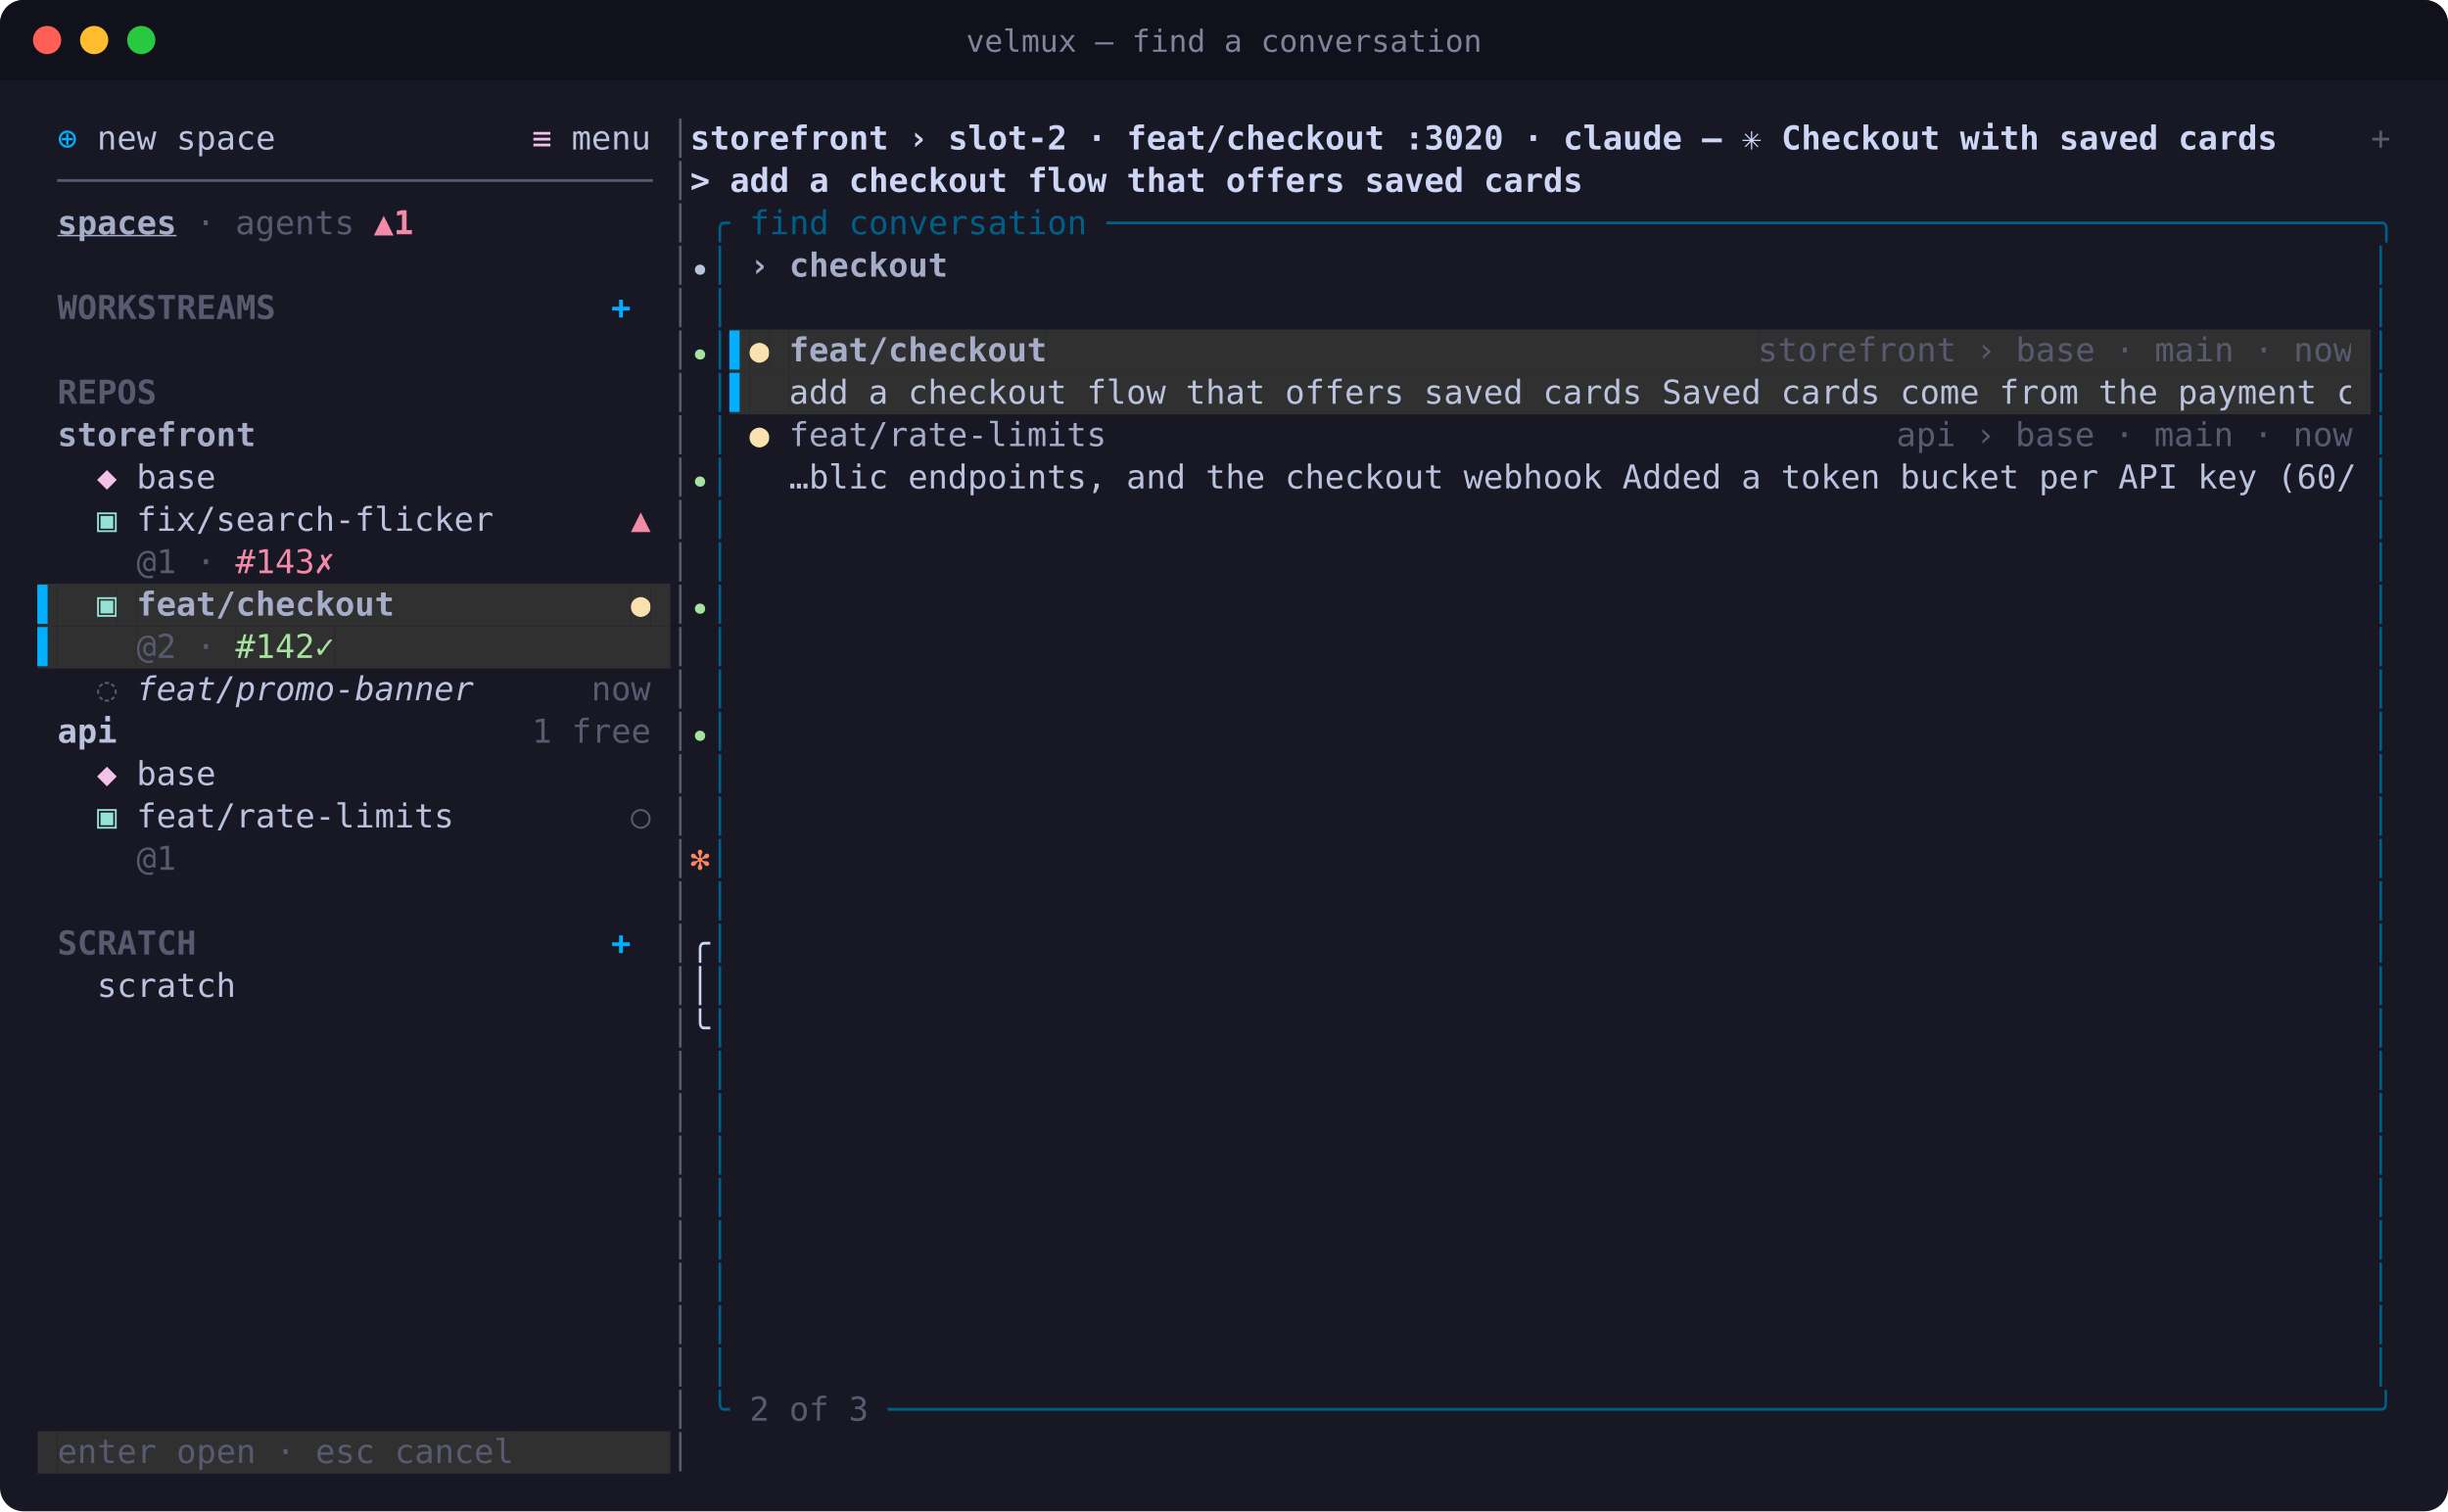
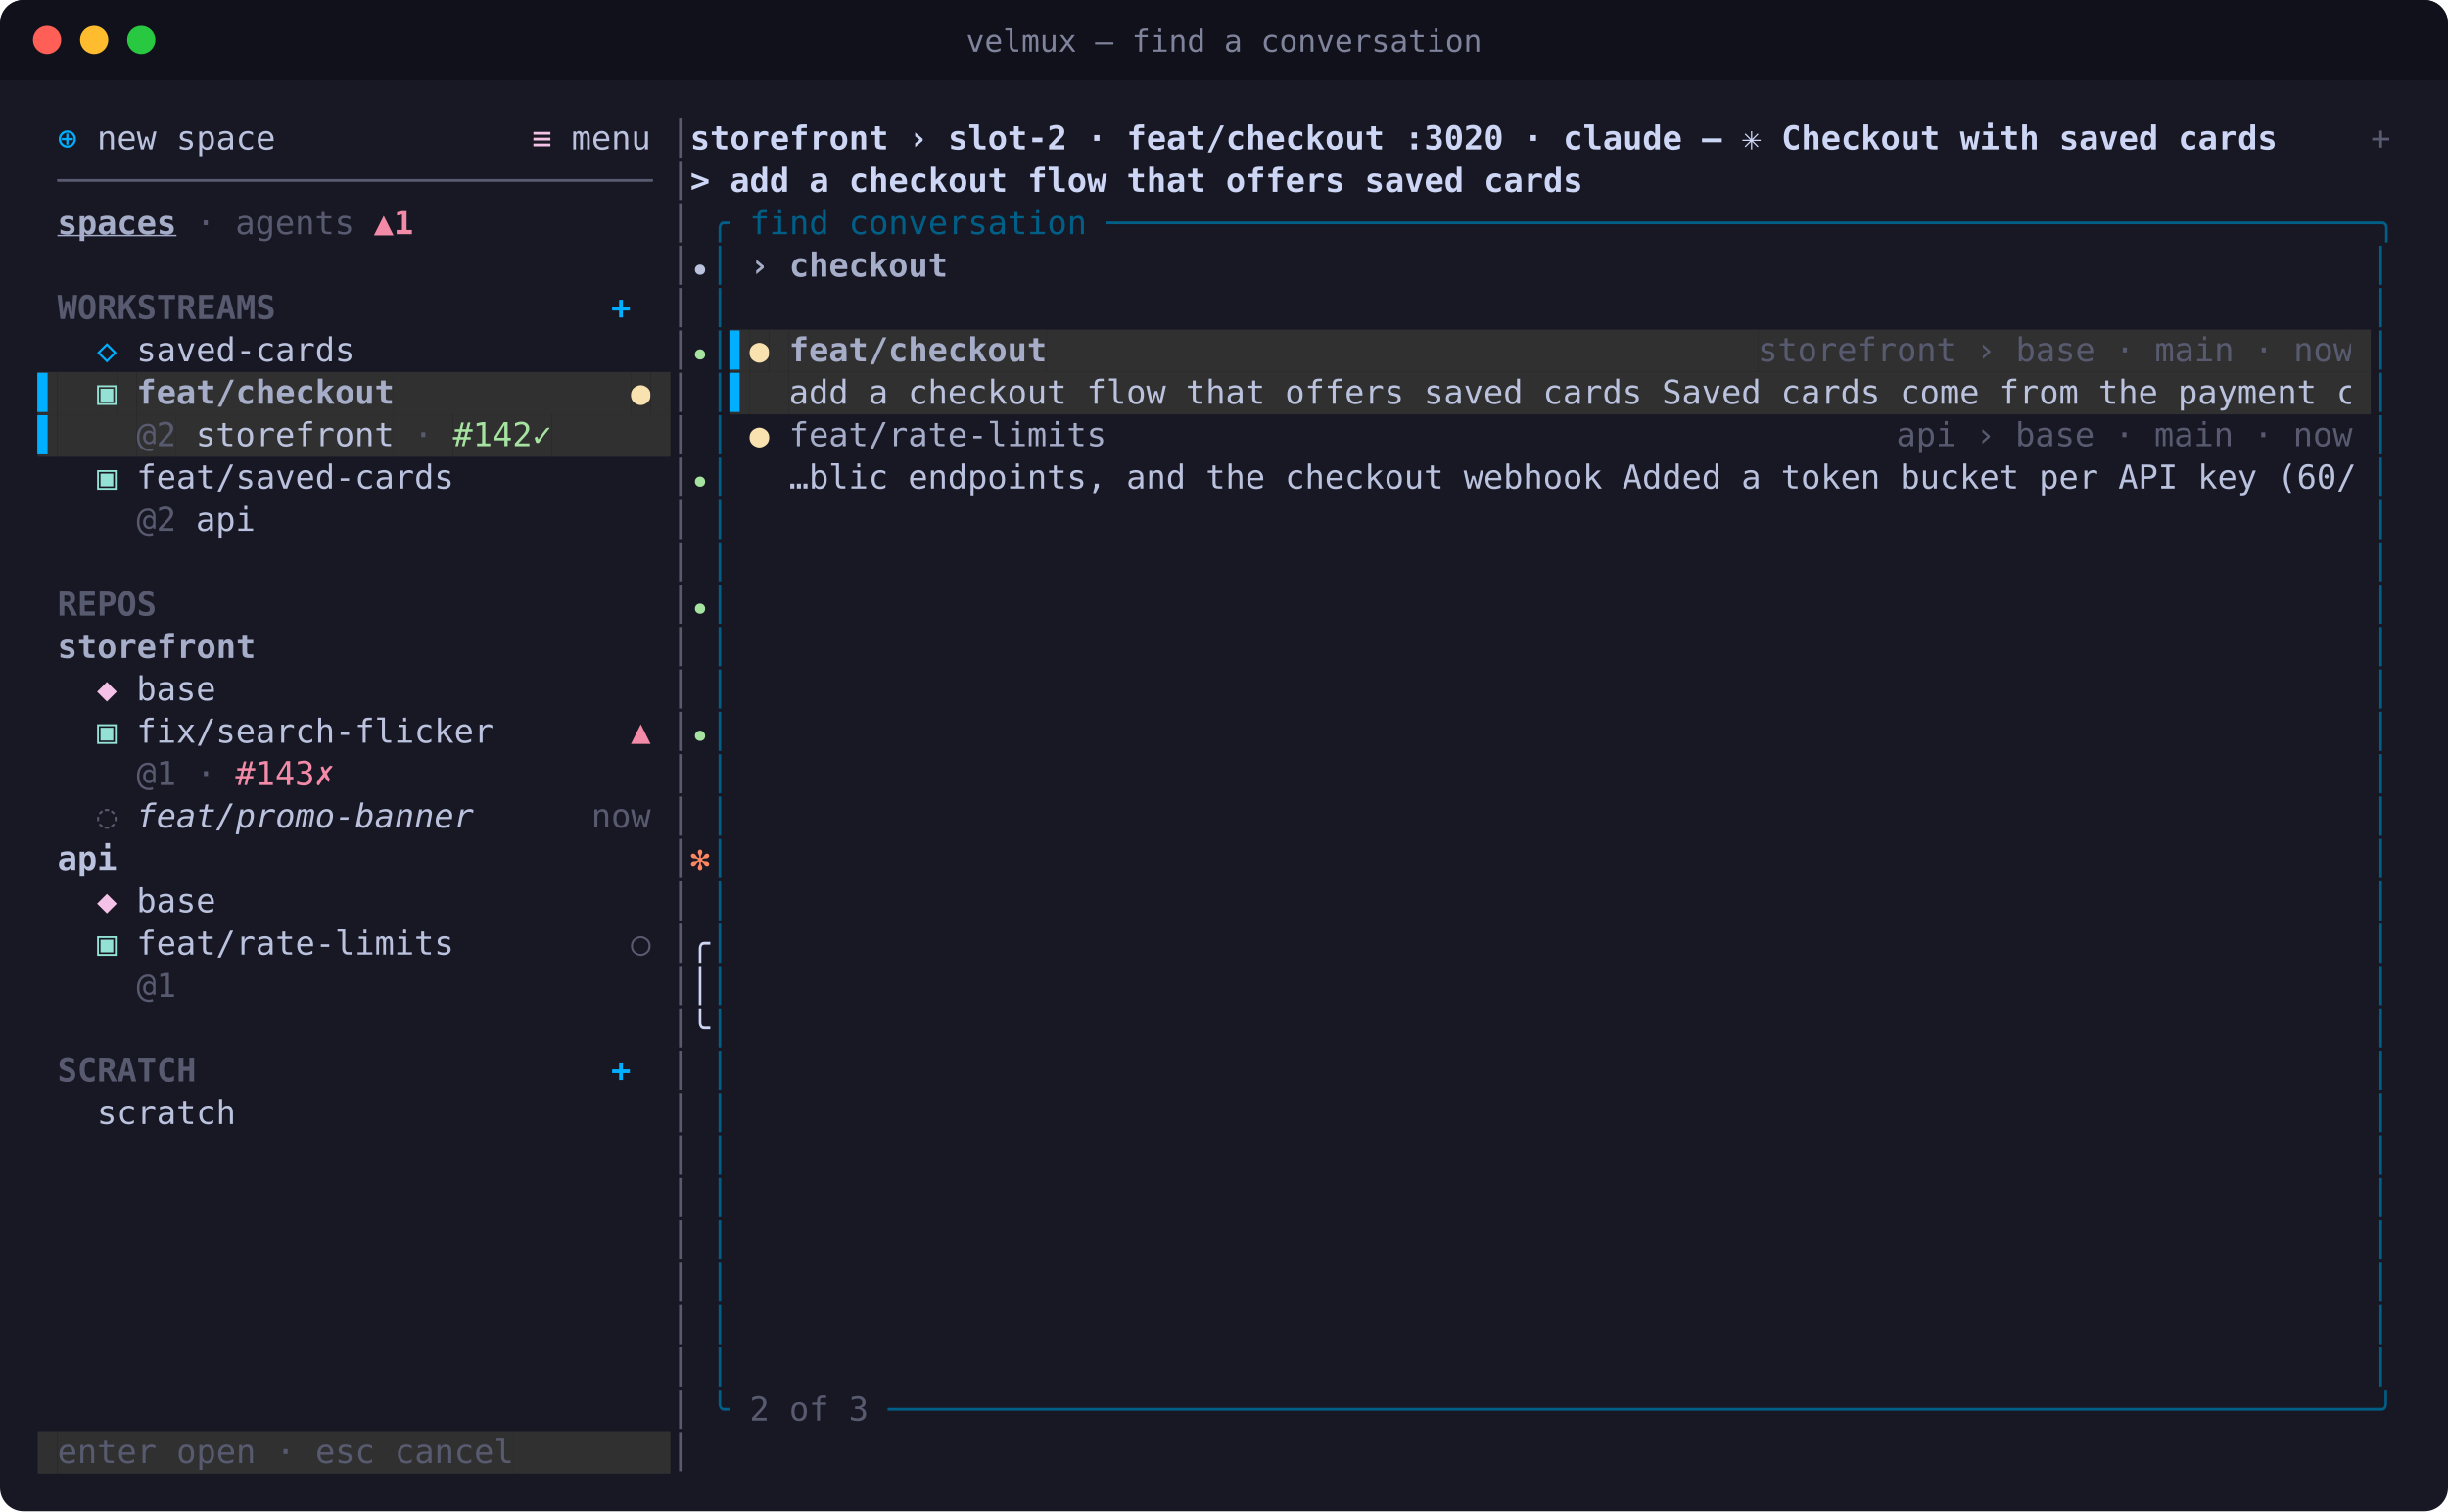
<svg xmlns="http://www.w3.org/2000/svg" width="1040" height="642" viewBox="0 0 1040 642" font-family="'SF Mono','JetBrains Mono',Menlo,Consolas,monospace" font-size="14">
  <rect width="1040" height="642" rx="10" fill="#181825" />
  <rect width="1040" height="34" rx="10" fill="#11111b" />
  <rect y="24" width="1040" height="10" fill="#11111b" />
  <circle cx="20" cy="17" r="6" fill="#ff5f57" />
  <circle cx="40" cy="17" r="6" fill="#febc2e" />
  <circle cx="60" cy="17" r="6" fill="#28c840" />
  <text x="520" y="22" fill="#7f849c" text-anchor="middle" font-size="13">velmux — find a conversation</text>
  <text x="24.4" y="63.5" fill="#00afff" xml:space="preserve" textLength="8.4" lengthAdjust="spacingAndGlyphs">⊕</text>
  <text x="41.2" y="63.5" fill="#bac2de" xml:space="preserve" textLength="75.6" lengthAdjust="spacingAndGlyphs">new space</text>
  <text x="226.0" y="63.5" fill="#f5c2e7" xml:space="preserve" textLength="8.4" lengthAdjust="spacingAndGlyphs">≡</text>
  <text x="242.8" y="63.5" fill="#bac2de" xml:space="preserve" textLength="33.6" lengthAdjust="spacingAndGlyphs">menu</text>
  <text x="284.8" y="63.5" fill="#585b70" xml:space="preserve" textLength="8.4" lengthAdjust="spacingAndGlyphs">│</text>
  <text x="293.2" y="63.5" fill="#cdd6f4" xml:space="preserve" textLength="672.0" lengthAdjust="spacingAndGlyphs" font-weight="bold">storefront › slot-2 · feat/checkout :3020 · claude — ✳ Checkout with saved cards</text>
  <text x="1007.2" y="63.5" fill="#585b70" xml:space="preserve" textLength="8.4" lengthAdjust="spacingAndGlyphs">+</text>
  <text x="24.4" y="81.5" fill="#585b70" xml:space="preserve" textLength="252.0" lengthAdjust="spacingAndGlyphs">──────────────────────────────</text>
  <text x="284.8" y="81.5" fill="#585b70" xml:space="preserve" textLength="8.4" lengthAdjust="spacingAndGlyphs">│</text>
  <text x="293.2" y="81.5" fill="#cdd6f4" xml:space="preserve" textLength="378.0" lengthAdjust="spacingAndGlyphs" font-weight="bold">&gt; add a checkout flow that offers saved cards</text>
  <text x="24.4" y="99.5" fill="#a6adc8" xml:space="preserve" textLength="50.4" lengthAdjust="spacingAndGlyphs" font-weight="bold" text-decoration="underline">spaces</text>
  <text x="83.2" y="99.5" fill="#585b70" xml:space="preserve" textLength="8.4" lengthAdjust="spacingAndGlyphs">·</text>
  <text x="100.0" y="99.5" fill="#585b70" xml:space="preserve" textLength="50.4" lengthAdjust="spacingAndGlyphs">agents</text>
  <text x="158.8" y="99.5" fill="#f38ba8" xml:space="preserve" textLength="16.8" lengthAdjust="spacingAndGlyphs" font-weight="bold">▲1</text>
  <text x="284.8" y="99.5" fill="#585b70" xml:space="preserve" textLength="8.4" lengthAdjust="spacingAndGlyphs">│</text>
  <text x="301.6" y="99.5" fill="#005f87" xml:space="preserve" textLength="714.0" lengthAdjust="spacingAndGlyphs">╭ find conversation ────────────────────────────────────────────────────────────────╮</text>
  <text x="284.8" y="117.5" fill="#585b70" xml:space="preserve" textLength="8.4" lengthAdjust="spacingAndGlyphs">│</text>
  <text x="293.2" y="117.5" fill="#bac2de" xml:space="preserve" textLength="8.4" lengthAdjust="spacingAndGlyphs">⏺</text>
  <text x="301.6" y="117.5" fill="#005f87" xml:space="preserve" textLength="8.4" lengthAdjust="spacingAndGlyphs">│</text>
  <text x="318.4" y="117.5" fill="#a6adc8" xml:space="preserve" textLength="84.0" lengthAdjust="spacingAndGlyphs" font-weight="bold">› checkout</text>
  <text x="1007.2" y="117.5" fill="#005f87" xml:space="preserve" textLength="8.4" lengthAdjust="spacingAndGlyphs">│</text>
  <text x="24.4" y="135.5" fill="#585b70" xml:space="preserve" textLength="92.4" lengthAdjust="spacingAndGlyphs" font-weight="bold">WORKSTREAMS</text>
  <text x="259.6" y="135.5" fill="#00afff" xml:space="preserve" textLength="8.4" lengthAdjust="spacingAndGlyphs" font-weight="bold">+</text>
  <text x="284.8" y="135.5" fill="#585b70" xml:space="preserve" textLength="8.4" lengthAdjust="spacingAndGlyphs">│</text>
  <text x="301.6" y="135.5" fill="#005f87" xml:space="preserve" textLength="8.4" lengthAdjust="spacingAndGlyphs">│</text>
  <text x="1007.2" y="135.5" fill="#005f87" xml:space="preserve" textLength="8.4" lengthAdjust="spacingAndGlyphs">│</text>
+   <text x="41.2" y="153.5" fill="#00afff" xml:space="preserve" textLength="8.4" lengthAdjust="spacingAndGlyphs">◇</text>
+   <text x="58.0" y="153.5" fill="#bac2de" xml:space="preserve" textLength="92.4" lengthAdjust="spacingAndGlyphs">saved-cards</text>
  <text x="284.8" y="153.5" fill="#585b70" xml:space="preserve" textLength="8.4" lengthAdjust="spacingAndGlyphs">│</text>
  <text x="293.2" y="153.5" fill="#a6e3a1" xml:space="preserve" textLength="8.4" lengthAdjust="spacingAndGlyphs">⏺</text>
  <text x="301.6" y="153.5" fill="#005f87" xml:space="preserve" textLength="8.4" lengthAdjust="spacingAndGlyphs">│</text>
  <rect x="310.0" y="140.0" width="8.4" height="18" fill="#303030" />
  <text x="310.0" y="153.5" fill="#00afff" xml:space="preserve" textLength="8.4" lengthAdjust="spacingAndGlyphs">▌</text>
  <rect x="318.4" y="140.0" width="8.4" height="18" fill="#303030" />
  <text x="318.4" y="153.5" fill="#f9e2af" xml:space="preserve" textLength="8.4" lengthAdjust="spacingAndGlyphs">●</text>
  <rect x="326.8" y="140.0" width="8.4" height="18" fill="#303030" />
  <rect x="335.2" y="140.0" width="109.2" height="18" fill="#303030" />
  <text x="335.2" y="153.5" fill="#a6adc8" xml:space="preserve" textLength="109.2" lengthAdjust="spacingAndGlyphs" font-weight="bold">feat/checkout</text>
  <rect x="444.4" y="140.0" width="302.4" height="18" fill="#303030" />
  <rect x="746.8" y="140.0" width="252.0" height="18" fill="#303030" />
  <text x="746.8" y="153.5" fill="#585b70" xml:space="preserve" textLength="252.0" lengthAdjust="spacingAndGlyphs">storefront › base · main · now</text>
  <rect x="998.8" y="140.0" width="8.4" height="18" fill="#303030" />
  <text x="1007.2" y="153.5" fill="#005f87" xml:space="preserve" textLength="8.4" lengthAdjust="spacingAndGlyphs">│</text>
-   <text x="24.4" y="171.5" fill="#585b70" xml:space="preserve" textLength="42.0" lengthAdjust="spacingAndGlyphs" font-weight="bold">REPOS</text>
+   <rect x="16.0" y="158.0" width="8.4" height="18" fill="#303030" />
+   <text x="16.0" y="171.5" fill="#00afff" xml:space="preserve" textLength="8.4" lengthAdjust="spacingAndGlyphs">▌</text>
+   <rect x="24.4" y="158.0" width="16.8" height="18" fill="#303030" />
+   <rect x="41.2" y="158.0" width="8.4" height="18" fill="#303030" />
+   <text x="41.2" y="171.5" fill="#94e2d5" xml:space="preserve" textLength="8.4" lengthAdjust="spacingAndGlyphs">▣</text>
+   <rect x="49.6" y="158.0" width="8.4" height="18" fill="#303030" />
+   <rect x="58.0" y="158.0" width="109.2" height="18" fill="#303030" />
+   <text x="58.0" y="171.5" fill="#a6adc8" xml:space="preserve" textLength="109.2" lengthAdjust="spacingAndGlyphs" font-weight="bold">feat/checkout</text>
+   <rect x="167.2" y="158.0" width="100.8" height="18" fill="#303030" />
+   <rect x="268.0" y="158.0" width="8.4" height="18" fill="#303030" />
+   <text x="268.0" y="171.5" fill="#f9e2af" xml:space="preserve" textLength="8.4" lengthAdjust="spacingAndGlyphs">●</text>
+   <rect x="276.4" y="158.0" width="8.4" height="18" fill="#303030" />
  <text x="284.8" y="171.5" fill="#585b70" xml:space="preserve" textLength="8.4" lengthAdjust="spacingAndGlyphs">│</text>
  <text x="301.6" y="171.5" fill="#005f87" xml:space="preserve" textLength="8.4" lengthAdjust="spacingAndGlyphs">│</text>
  <rect x="310.0" y="158.0" width="8.4" height="18" fill="#303030" />
  <text x="310.0" y="171.5" fill="#00afff" xml:space="preserve" textLength="8.4" lengthAdjust="spacingAndGlyphs">▌</text>
  <rect x="318.4" y="158.0" width="16.8" height="18" fill="#303030" />
  <rect x="335.2" y="158.0" width="663.6" height="18" fill="#303030" />
  <text x="335.2" y="171.5" fill="#bac2de" xml:space="preserve" textLength="663.6" lengthAdjust="spacingAndGlyphs">add a checkout flow that offers saved cards Saved cards come from the payment c</text>
  <rect x="998.8" y="158.0" width="8.4" height="18" fill="#303030" />
  <text x="1007.2" y="171.5" fill="#005f87" xml:space="preserve" textLength="8.4" lengthAdjust="spacingAndGlyphs">│</text>
-   <text x="24.4" y="189.5" fill="#a6adc8" xml:space="preserve" textLength="84.0" lengthAdjust="spacingAndGlyphs" font-weight="bold">storefront</text>
+   <rect x="16.0" y="176.0" width="8.4" height="18" fill="#303030" />
+   <text x="16.0" y="189.5" fill="#00afff" xml:space="preserve" textLength="8.4" lengthAdjust="spacingAndGlyphs">▌</text>
+   <rect x="24.4" y="176.0" width="33.6" height="18" fill="#303030" />
+   <rect x="58.0" y="176.0" width="16.8" height="18" fill="#303030" />
+   <text x="58.0" y="189.5" fill="#585b70" xml:space="preserve" textLength="16.8" lengthAdjust="spacingAndGlyphs">@2</text>
+   <rect x="74.8" y="176.0" width="8.4" height="18" fill="#303030" />
+   <rect x="83.2" y="176.0" width="84.0" height="18" fill="#303030" />
+   <text x="83.2" y="189.5" fill="#bac2de" xml:space="preserve" textLength="84.0" lengthAdjust="spacingAndGlyphs">storefront</text>
+   <rect x="167.2" y="176.0" width="25.2" height="18" fill="#303030" />
+   <text x="167.2" y="189.5" fill="#585b70" xml:space="preserve" textLength="25.2" lengthAdjust="spacingAndGlyphs"> · </text>
+   <rect x="192.4" y="176.0" width="42.0" height="18" fill="#303030" />
+   <text x="192.4" y="189.5" fill="#a6e3a1" xml:space="preserve" textLength="42.0" lengthAdjust="spacingAndGlyphs">#142✓</text>
+   <rect x="234.4" y="176.0" width="50.4" height="18" fill="#303030" />
  <text x="284.8" y="189.5" fill="#585b70" xml:space="preserve" textLength="8.4" lengthAdjust="spacingAndGlyphs">│</text>
  <text x="301.6" y="189.5" fill="#005f87" xml:space="preserve" textLength="8.4" lengthAdjust="spacingAndGlyphs">│</text>
  <text x="318.4" y="189.5" fill="#f9e2af" xml:space="preserve" textLength="8.4" lengthAdjust="spacingAndGlyphs">●</text>
  <text x="335.2" y="189.5" fill="#a6adc8" xml:space="preserve" textLength="134.4" lengthAdjust="spacingAndGlyphs">feat/rate-limits</text>
  <text x="805.6" y="189.5" fill="#585b70" xml:space="preserve" textLength="193.2" lengthAdjust="spacingAndGlyphs">api › base · main · now</text>
  <text x="1007.2" y="189.5" fill="#005f87" xml:space="preserve" textLength="8.4" lengthAdjust="spacingAndGlyphs">│</text>
-   <text x="41.2" y="207.5" fill="#f5c2e7" xml:space="preserve" textLength="8.4" lengthAdjust="spacingAndGlyphs">◆</text>
-   <text x="58.0" y="207.5" fill="#bac2de" xml:space="preserve" textLength="33.6" lengthAdjust="spacingAndGlyphs">base</text>
+   <text x="41.2" y="207.5" fill="#94e2d5" xml:space="preserve" textLength="8.4" lengthAdjust="spacingAndGlyphs">▣</text>
+   <text x="58.0" y="207.5" fill="#bac2de" xml:space="preserve" textLength="134.4" lengthAdjust="spacingAndGlyphs">feat/saved-cards</text>
  <text x="284.8" y="207.5" fill="#585b70" xml:space="preserve" textLength="8.4" lengthAdjust="spacingAndGlyphs">│</text>
  <text x="293.2" y="207.5" fill="#a6e3a1" xml:space="preserve" textLength="8.4" lengthAdjust="spacingAndGlyphs">⏺</text>
  <text x="301.6" y="207.5" fill="#005f87" xml:space="preserve" textLength="8.4" lengthAdjust="spacingAndGlyphs">│</text>
  <text x="335.2" y="207.5" fill="#bac2de" xml:space="preserve" textLength="663.6" lengthAdjust="spacingAndGlyphs">…blic endpoints, and the checkout webhook Added a token bucket per API key (60/</text>
  <text x="1007.2" y="207.5" fill="#005f87" xml:space="preserve" textLength="8.4" lengthAdjust="spacingAndGlyphs">│</text>
-   <text x="41.2" y="225.5" fill="#94e2d5" xml:space="preserve" textLength="8.4" lengthAdjust="spacingAndGlyphs">▣</text>
-   <text x="58.0" y="225.5" fill="#bac2de" xml:space="preserve" textLength="151.2" lengthAdjust="spacingAndGlyphs">fix/search-flicker</text>
-   <text x="268.0" y="225.5" fill="#f38ba8" xml:space="preserve" textLength="8.4" lengthAdjust="spacingAndGlyphs" font-weight="bold">▲</text>
+   <text x="58.0" y="225.5" fill="#585b70" xml:space="preserve" textLength="16.8" lengthAdjust="spacingAndGlyphs">@2</text>
+   <text x="83.2" y="225.5" fill="#bac2de" xml:space="preserve" textLength="25.2" lengthAdjust="spacingAndGlyphs">api</text>
  <text x="284.8" y="225.5" fill="#585b70" xml:space="preserve" textLength="8.4" lengthAdjust="spacingAndGlyphs">│</text>
  <text x="301.6" y="225.5" fill="#005f87" xml:space="preserve" textLength="8.4" lengthAdjust="spacingAndGlyphs">│</text>
  <text x="1007.2" y="225.5" fill="#005f87" xml:space="preserve" textLength="8.4" lengthAdjust="spacingAndGlyphs">│</text>
-   <text x="58.0" y="243.5" fill="#585b70" xml:space="preserve" textLength="42.0" lengthAdjust="spacingAndGlyphs">@1 · </text>
-   <text x="100.0" y="243.5" fill="#f38ba8" xml:space="preserve" textLength="42.0" lengthAdjust="spacingAndGlyphs">#143✗</text>
  <text x="284.8" y="243.5" fill="#585b70" xml:space="preserve" textLength="8.4" lengthAdjust="spacingAndGlyphs">│</text>
  <text x="301.6" y="243.5" fill="#005f87" xml:space="preserve" textLength="8.4" lengthAdjust="spacingAndGlyphs">│</text>
  <text x="1007.2" y="243.5" fill="#005f87" xml:space="preserve" textLength="8.4" lengthAdjust="spacingAndGlyphs">│</text>
-   <rect x="16.0" y="248.0" width="8.4" height="18" fill="#303030" />
-   <text x="16.0" y="261.5" fill="#00afff" xml:space="preserve" textLength="8.4" lengthAdjust="spacingAndGlyphs">▌</text>
-   <rect x="24.4" y="248.0" width="16.8" height="18" fill="#303030" />
-   <rect x="41.2" y="248.0" width="8.4" height="18" fill="#303030" />
-   <text x="41.2" y="261.5" fill="#94e2d5" xml:space="preserve" textLength="8.4" lengthAdjust="spacingAndGlyphs">▣</text>
-   <rect x="49.6" y="248.0" width="8.4" height="18" fill="#303030" />
-   <rect x="58.0" y="248.0" width="109.2" height="18" fill="#303030" />
-   <text x="58.0" y="261.5" fill="#a6adc8" xml:space="preserve" textLength="109.2" lengthAdjust="spacingAndGlyphs" font-weight="bold">feat/checkout</text>
-   <rect x="167.2" y="248.0" width="100.8" height="18" fill="#303030" />
-   <rect x="268.0" y="248.0" width="8.4" height="18" fill="#303030" />
-   <text x="268.0" y="261.5" fill="#f9e2af" xml:space="preserve" textLength="8.4" lengthAdjust="spacingAndGlyphs">●</text>
-   <rect x="276.4" y="248.0" width="8.4" height="18" fill="#303030" />
+   <text x="24.4" y="261.5" fill="#585b70" xml:space="preserve" textLength="42.0" lengthAdjust="spacingAndGlyphs" font-weight="bold">REPOS</text>
  <text x="284.8" y="261.5" fill="#585b70" xml:space="preserve" textLength="8.4" lengthAdjust="spacingAndGlyphs">│</text>
  <text x="293.2" y="261.5" fill="#a6e3a1" xml:space="preserve" textLength="8.4" lengthAdjust="spacingAndGlyphs">⏺</text>
  <text x="301.6" y="261.5" fill="#005f87" xml:space="preserve" textLength="8.4" lengthAdjust="spacingAndGlyphs">│</text>
  <text x="1007.2" y="261.5" fill="#005f87" xml:space="preserve" textLength="8.4" lengthAdjust="spacingAndGlyphs">│</text>
-   <rect x="16.0" y="266.0" width="8.4" height="18" fill="#303030" />
-   <text x="16.0" y="279.5" fill="#00afff" xml:space="preserve" textLength="8.4" lengthAdjust="spacingAndGlyphs">▌</text>
-   <rect x="24.4" y="266.0" width="33.6" height="18" fill="#303030" />
-   <rect x="58.0" y="266.0" width="42.0" height="18" fill="#303030" />
-   <text x="58.0" y="279.5" fill="#585b70" xml:space="preserve" textLength="42.0" lengthAdjust="spacingAndGlyphs">@2 · </text>
-   <rect x="100.0" y="266.0" width="42.0" height="18" fill="#303030" />
-   <text x="100.0" y="279.5" fill="#a6e3a1" xml:space="preserve" textLength="42.0" lengthAdjust="spacingAndGlyphs">#142✓</text>
-   <rect x="142.0" y="266.0" width="142.8" height="18" fill="#303030" />
+   <text x="24.4" y="279.5" fill="#a6adc8" xml:space="preserve" textLength="84.0" lengthAdjust="spacingAndGlyphs" font-weight="bold">storefront</text>
  <text x="284.8" y="279.5" fill="#585b70" xml:space="preserve" textLength="8.4" lengthAdjust="spacingAndGlyphs">│</text>
  <text x="301.6" y="279.5" fill="#005f87" xml:space="preserve" textLength="8.4" lengthAdjust="spacingAndGlyphs">│</text>
  <text x="1007.2" y="279.5" fill="#005f87" xml:space="preserve" textLength="8.4" lengthAdjust="spacingAndGlyphs">│</text>
-   <text x="41.2" y="297.5" fill="#585b70" xml:space="preserve" textLength="8.4" lengthAdjust="spacingAndGlyphs">◌</text>
-   <text x="58.0" y="297.5" fill="#bac2de" xml:space="preserve" textLength="142.8" lengthAdjust="spacingAndGlyphs" font-style="italic">feat/promo-banner</text>
-   <text x="251.2" y="297.5" fill="#585b70" xml:space="preserve" textLength="25.2" lengthAdjust="spacingAndGlyphs">now</text>
+   <text x="41.2" y="297.5" fill="#f5c2e7" xml:space="preserve" textLength="8.4" lengthAdjust="spacingAndGlyphs">◆</text>
+   <text x="58.0" y="297.5" fill="#bac2de" xml:space="preserve" textLength="33.6" lengthAdjust="spacingAndGlyphs">base</text>
  <text x="284.8" y="297.5" fill="#585b70" xml:space="preserve" textLength="8.4" lengthAdjust="spacingAndGlyphs">│</text>
  <text x="301.6" y="297.5" fill="#005f87" xml:space="preserve" textLength="8.4" lengthAdjust="spacingAndGlyphs">│</text>
  <text x="1007.2" y="297.5" fill="#005f87" xml:space="preserve" textLength="8.4" lengthAdjust="spacingAndGlyphs">│</text>
-   <text x="24.4" y="315.5" fill="#bac2de" xml:space="preserve" textLength="25.2" lengthAdjust="spacingAndGlyphs" font-weight="bold">api</text>
-   <text x="226.0" y="315.5" fill="#585b70" xml:space="preserve" textLength="50.4" lengthAdjust="spacingAndGlyphs">1 free</text>
+   <text x="41.2" y="315.5" fill="#94e2d5" xml:space="preserve" textLength="8.4" lengthAdjust="spacingAndGlyphs">▣</text>
+   <text x="58.0" y="315.5" fill="#bac2de" xml:space="preserve" textLength="151.2" lengthAdjust="spacingAndGlyphs">fix/search-flicker</text>
+   <text x="268.0" y="315.5" fill="#f38ba8" xml:space="preserve" textLength="8.4" lengthAdjust="spacingAndGlyphs" font-weight="bold">▲</text>
  <text x="284.8" y="315.5" fill="#585b70" xml:space="preserve" textLength="8.4" lengthAdjust="spacingAndGlyphs">│</text>
  <text x="293.2" y="315.5" fill="#a6e3a1" xml:space="preserve" textLength="8.4" lengthAdjust="spacingAndGlyphs">⏺</text>
  <text x="301.6" y="315.5" fill="#005f87" xml:space="preserve" textLength="8.4" lengthAdjust="spacingAndGlyphs">│</text>
  <text x="1007.2" y="315.5" fill="#005f87" xml:space="preserve" textLength="8.4" lengthAdjust="spacingAndGlyphs">│</text>
-   <text x="41.2" y="333.5" fill="#f5c2e7" xml:space="preserve" textLength="8.4" lengthAdjust="spacingAndGlyphs">◆</text>
-   <text x="58.0" y="333.5" fill="#bac2de" xml:space="preserve" textLength="33.6" lengthAdjust="spacingAndGlyphs">base</text>
+   <text x="58.0" y="333.5" fill="#585b70" xml:space="preserve" textLength="42.0" lengthAdjust="spacingAndGlyphs">@1 · </text>
+   <text x="100.0" y="333.5" fill="#f38ba8" xml:space="preserve" textLength="42.0" lengthAdjust="spacingAndGlyphs">#143✗</text>
  <text x="284.8" y="333.5" fill="#585b70" xml:space="preserve" textLength="8.4" lengthAdjust="spacingAndGlyphs">│</text>
  <text x="301.6" y="333.5" fill="#005f87" xml:space="preserve" textLength="8.4" lengthAdjust="spacingAndGlyphs">│</text>
  <text x="1007.2" y="333.5" fill="#005f87" xml:space="preserve" textLength="8.4" lengthAdjust="spacingAndGlyphs">│</text>
-   <text x="41.2" y="351.5" fill="#94e2d5" xml:space="preserve" textLength="8.4" lengthAdjust="spacingAndGlyphs">▣</text>
-   <text x="58.0" y="351.5" fill="#bac2de" xml:space="preserve" textLength="134.4" lengthAdjust="spacingAndGlyphs">feat/rate-limits</text>
-   <text x="268.0" y="351.5" fill="#585b70" xml:space="preserve" textLength="8.4" lengthAdjust="spacingAndGlyphs">○</text>
+   <text x="41.2" y="351.5" fill="#585b70" xml:space="preserve" textLength="8.4" lengthAdjust="spacingAndGlyphs">◌</text>
+   <text x="58.0" y="351.5" fill="#bac2de" xml:space="preserve" textLength="142.8" lengthAdjust="spacingAndGlyphs" font-style="italic">feat/promo-banner</text>
+   <text x="251.2" y="351.5" fill="#585b70" xml:space="preserve" textLength="25.2" lengthAdjust="spacingAndGlyphs">now</text>
  <text x="284.8" y="351.5" fill="#585b70" xml:space="preserve" textLength="8.4" lengthAdjust="spacingAndGlyphs">│</text>
  <text x="301.6" y="351.5" fill="#005f87" xml:space="preserve" textLength="8.4" lengthAdjust="spacingAndGlyphs">│</text>
  <text x="1007.2" y="351.5" fill="#005f87" xml:space="preserve" textLength="8.4" lengthAdjust="spacingAndGlyphs">│</text>
-   <text x="58.0" y="369.5" fill="#585b70" xml:space="preserve" textLength="16.8" lengthAdjust="spacingAndGlyphs">@1</text>
+   <text x="24.4" y="369.5" fill="#bac2de" xml:space="preserve" textLength="25.2" lengthAdjust="spacingAndGlyphs" font-weight="bold">api</text>
  <text x="284.8" y="369.5" fill="#585b70" xml:space="preserve" textLength="8.4" lengthAdjust="spacingAndGlyphs">│</text>
  <text x="293.2" y="369.5" fill="#ff875f" xml:space="preserve" textLength="8.4" lengthAdjust="spacingAndGlyphs">✻</text>
  <text x="301.6" y="369.5" fill="#005f87" xml:space="preserve" textLength="8.4" lengthAdjust="spacingAndGlyphs">│</text>
  <text x="1007.2" y="369.5" fill="#005f87" xml:space="preserve" textLength="8.4" lengthAdjust="spacingAndGlyphs">│</text>
+   <text x="41.2" y="387.5" fill="#f5c2e7" xml:space="preserve" textLength="8.4" lengthAdjust="spacingAndGlyphs">◆</text>
+   <text x="58.0" y="387.5" fill="#bac2de" xml:space="preserve" textLength="33.6" lengthAdjust="spacingAndGlyphs">base</text>
  <text x="284.8" y="387.5" fill="#585b70" xml:space="preserve" textLength="8.4" lengthAdjust="spacingAndGlyphs">│</text>
  <text x="301.6" y="387.5" fill="#005f87" xml:space="preserve" textLength="8.4" lengthAdjust="spacingAndGlyphs">│</text>
  <text x="1007.2" y="387.5" fill="#005f87" xml:space="preserve" textLength="8.4" lengthAdjust="spacingAndGlyphs">│</text>
-   <text x="24.4" y="405.5" fill="#585b70" xml:space="preserve" textLength="58.8" lengthAdjust="spacingAndGlyphs" font-weight="bold">SCRATCH</text>
-   <text x="259.6" y="405.5" fill="#00afff" xml:space="preserve" textLength="8.4" lengthAdjust="spacingAndGlyphs" font-weight="bold">+</text>
+   <text x="41.2" y="405.5" fill="#94e2d5" xml:space="preserve" textLength="8.4" lengthAdjust="spacingAndGlyphs">▣</text>
+   <text x="58.0" y="405.5" fill="#bac2de" xml:space="preserve" textLength="134.4" lengthAdjust="spacingAndGlyphs">feat/rate-limits</text>
+   <text x="268.0" y="405.5" fill="#585b70" xml:space="preserve" textLength="8.4" lengthAdjust="spacingAndGlyphs">○</text>
  <text x="284.8" y="405.5" fill="#585b70" xml:space="preserve" textLength="8.4" lengthAdjust="spacingAndGlyphs">│</text>
  <text x="293.2" y="405.5" fill="#cdd6f4" xml:space="preserve" textLength="8.4" lengthAdjust="spacingAndGlyphs">╭</text>
  <text x="301.6" y="405.5" fill="#005f87" xml:space="preserve" textLength="8.4" lengthAdjust="spacingAndGlyphs">│</text>
  <text x="1007.2" y="405.5" fill="#005f87" xml:space="preserve" textLength="8.4" lengthAdjust="spacingAndGlyphs">│</text>
-   <text x="41.2" y="423.5" fill="#bac2de" xml:space="preserve" textLength="58.8" lengthAdjust="spacingAndGlyphs">scratch</text>
+   <text x="58.0" y="423.5" fill="#585b70" xml:space="preserve" textLength="16.8" lengthAdjust="spacingAndGlyphs">@1</text>
  <text x="284.8" y="423.5" fill="#585b70" xml:space="preserve" textLength="8.4" lengthAdjust="spacingAndGlyphs">│</text>
  <text x="293.2" y="423.5" fill="#cdd6f4" xml:space="preserve" textLength="8.4" lengthAdjust="spacingAndGlyphs">│</text>
  <text x="301.6" y="423.5" fill="#005f87" xml:space="preserve" textLength="8.4" lengthAdjust="spacingAndGlyphs">│</text>
  <text x="1007.2" y="423.5" fill="#005f87" xml:space="preserve" textLength="8.4" lengthAdjust="spacingAndGlyphs">│</text>
  <text x="284.8" y="441.5" fill="#585b70" xml:space="preserve" textLength="8.4" lengthAdjust="spacingAndGlyphs">│</text>
  <text x="293.2" y="441.5" fill="#cdd6f4" xml:space="preserve" textLength="8.4" lengthAdjust="spacingAndGlyphs">╰</text>
  <text x="301.6" y="441.5" fill="#005f87" xml:space="preserve" textLength="8.4" lengthAdjust="spacingAndGlyphs">│</text>
  <text x="1007.2" y="441.5" fill="#005f87" xml:space="preserve" textLength="8.4" lengthAdjust="spacingAndGlyphs">│</text>
+   <text x="24.4" y="459.5" fill="#585b70" xml:space="preserve" textLength="58.8" lengthAdjust="spacingAndGlyphs" font-weight="bold">SCRATCH</text>
+   <text x="259.6" y="459.5" fill="#00afff" xml:space="preserve" textLength="8.4" lengthAdjust="spacingAndGlyphs" font-weight="bold">+</text>
  <text x="284.8" y="459.5" fill="#585b70" xml:space="preserve" textLength="8.4" lengthAdjust="spacingAndGlyphs">│</text>
  <text x="301.6" y="459.5" fill="#005f87" xml:space="preserve" textLength="8.4" lengthAdjust="spacingAndGlyphs">│</text>
  <text x="1007.2" y="459.5" fill="#005f87" xml:space="preserve" textLength="8.4" lengthAdjust="spacingAndGlyphs">│</text>
+   <text x="41.2" y="477.5" fill="#bac2de" xml:space="preserve" textLength="58.8" lengthAdjust="spacingAndGlyphs">scratch</text>
  <text x="284.8" y="477.5" fill="#585b70" xml:space="preserve" textLength="8.4" lengthAdjust="spacingAndGlyphs">│</text>
  <text x="301.6" y="477.5" fill="#005f87" xml:space="preserve" textLength="8.4" lengthAdjust="spacingAndGlyphs">│</text>
  <text x="1007.2" y="477.5" fill="#005f87" xml:space="preserve" textLength="8.4" lengthAdjust="spacingAndGlyphs">│</text>
  <text x="284.8" y="495.5" fill="#585b70" xml:space="preserve" textLength="8.4" lengthAdjust="spacingAndGlyphs">│</text>
  <text x="301.6" y="495.5" fill="#005f87" xml:space="preserve" textLength="8.4" lengthAdjust="spacingAndGlyphs">│</text>
  <text x="1007.2" y="495.5" fill="#005f87" xml:space="preserve" textLength="8.4" lengthAdjust="spacingAndGlyphs">│</text>
  <text x="284.8" y="513.5" fill="#585b70" xml:space="preserve" textLength="8.4" lengthAdjust="spacingAndGlyphs">│</text>
  <text x="301.6" y="513.5" fill="#005f87" xml:space="preserve" textLength="8.4" lengthAdjust="spacingAndGlyphs">│</text>
  <text x="1007.2" y="513.5" fill="#005f87" xml:space="preserve" textLength="8.4" lengthAdjust="spacingAndGlyphs">│</text>
  <text x="284.8" y="531.5" fill="#585b70" xml:space="preserve" textLength="8.4" lengthAdjust="spacingAndGlyphs">│</text>
  <text x="301.6" y="531.5" fill="#005f87" xml:space="preserve" textLength="8.4" lengthAdjust="spacingAndGlyphs">│</text>
  <text x="1007.2" y="531.5" fill="#005f87" xml:space="preserve" textLength="8.4" lengthAdjust="spacingAndGlyphs">│</text>
  <text x="284.8" y="549.5" fill="#585b70" xml:space="preserve" textLength="8.4" lengthAdjust="spacingAndGlyphs">│</text>
  <text x="301.6" y="549.5" fill="#005f87" xml:space="preserve" textLength="8.4" lengthAdjust="spacingAndGlyphs">│</text>
  <text x="1007.2" y="549.5" fill="#005f87" xml:space="preserve" textLength="8.4" lengthAdjust="spacingAndGlyphs">│</text>
  <text x="284.8" y="567.5" fill="#585b70" xml:space="preserve" textLength="8.4" lengthAdjust="spacingAndGlyphs">│</text>
  <text x="301.6" y="567.5" fill="#005f87" xml:space="preserve" textLength="8.4" lengthAdjust="spacingAndGlyphs">│</text>
  <text x="1007.2" y="567.5" fill="#005f87" xml:space="preserve" textLength="8.4" lengthAdjust="spacingAndGlyphs">│</text>
  <text x="284.8" y="585.5" fill="#585b70" xml:space="preserve" textLength="8.4" lengthAdjust="spacingAndGlyphs">│</text>
  <text x="301.6" y="585.5" fill="#005f87" xml:space="preserve" textLength="8.4" lengthAdjust="spacingAndGlyphs">│</text>
  <text x="1007.2" y="585.5" fill="#005f87" xml:space="preserve" textLength="8.4" lengthAdjust="spacingAndGlyphs">│</text>
  <text x="284.8" y="603.5" fill="#585b70" xml:space="preserve" textLength="8.4" lengthAdjust="spacingAndGlyphs">│</text>
  <text x="301.6" y="603.5" fill="#005f87" xml:space="preserve" textLength="8.4" lengthAdjust="spacingAndGlyphs">╰</text>
  <text x="310.0" y="603.5" fill="#585b70" xml:space="preserve" textLength="67.2" lengthAdjust="spacingAndGlyphs"> 2 of 3 </text>
  <text x="377.2" y="603.5" fill="#005f87" xml:space="preserve" textLength="638.4" lengthAdjust="spacingAndGlyphs">───────────────────────────────────────────────────────────────────────────╯</text>
  <rect x="16.0" y="608.0" width="8.4" height="18" fill="#303030" />
  <rect x="24.4" y="608.0" width="193.2" height="18" fill="#303030" />
  <text x="24.4" y="621.5" fill="#585b70" xml:space="preserve" textLength="193.2" lengthAdjust="spacingAndGlyphs">enter open · esc cancel</text>
  <rect x="217.6" y="608.0" width="67.2" height="18" fill="#303030" />
  <text x="284.8" y="621.5" fill="#585b70" xml:space="preserve" textLength="8.4" lengthAdjust="spacingAndGlyphs">│</text>
</svg>
